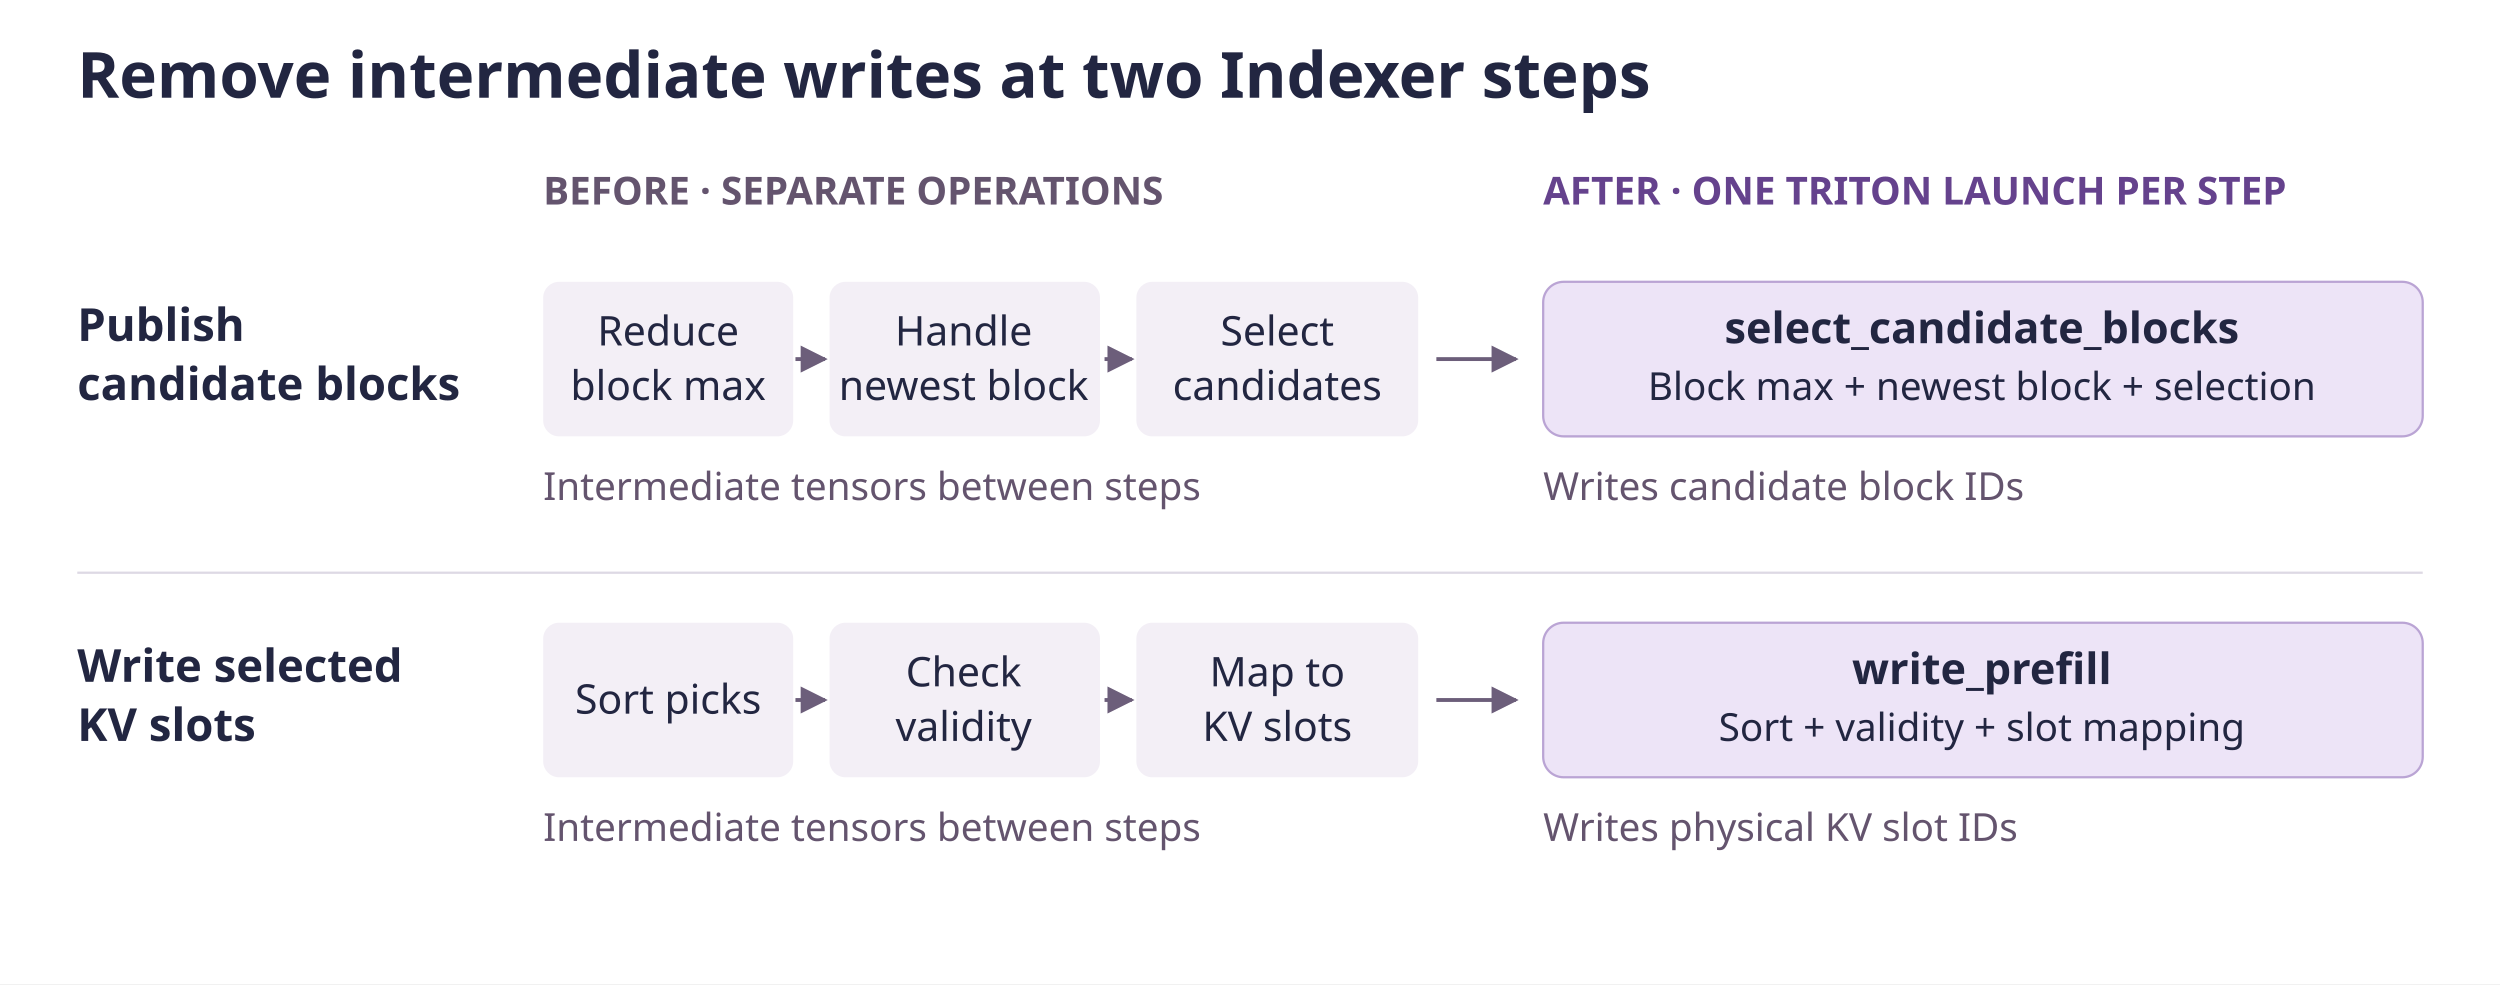
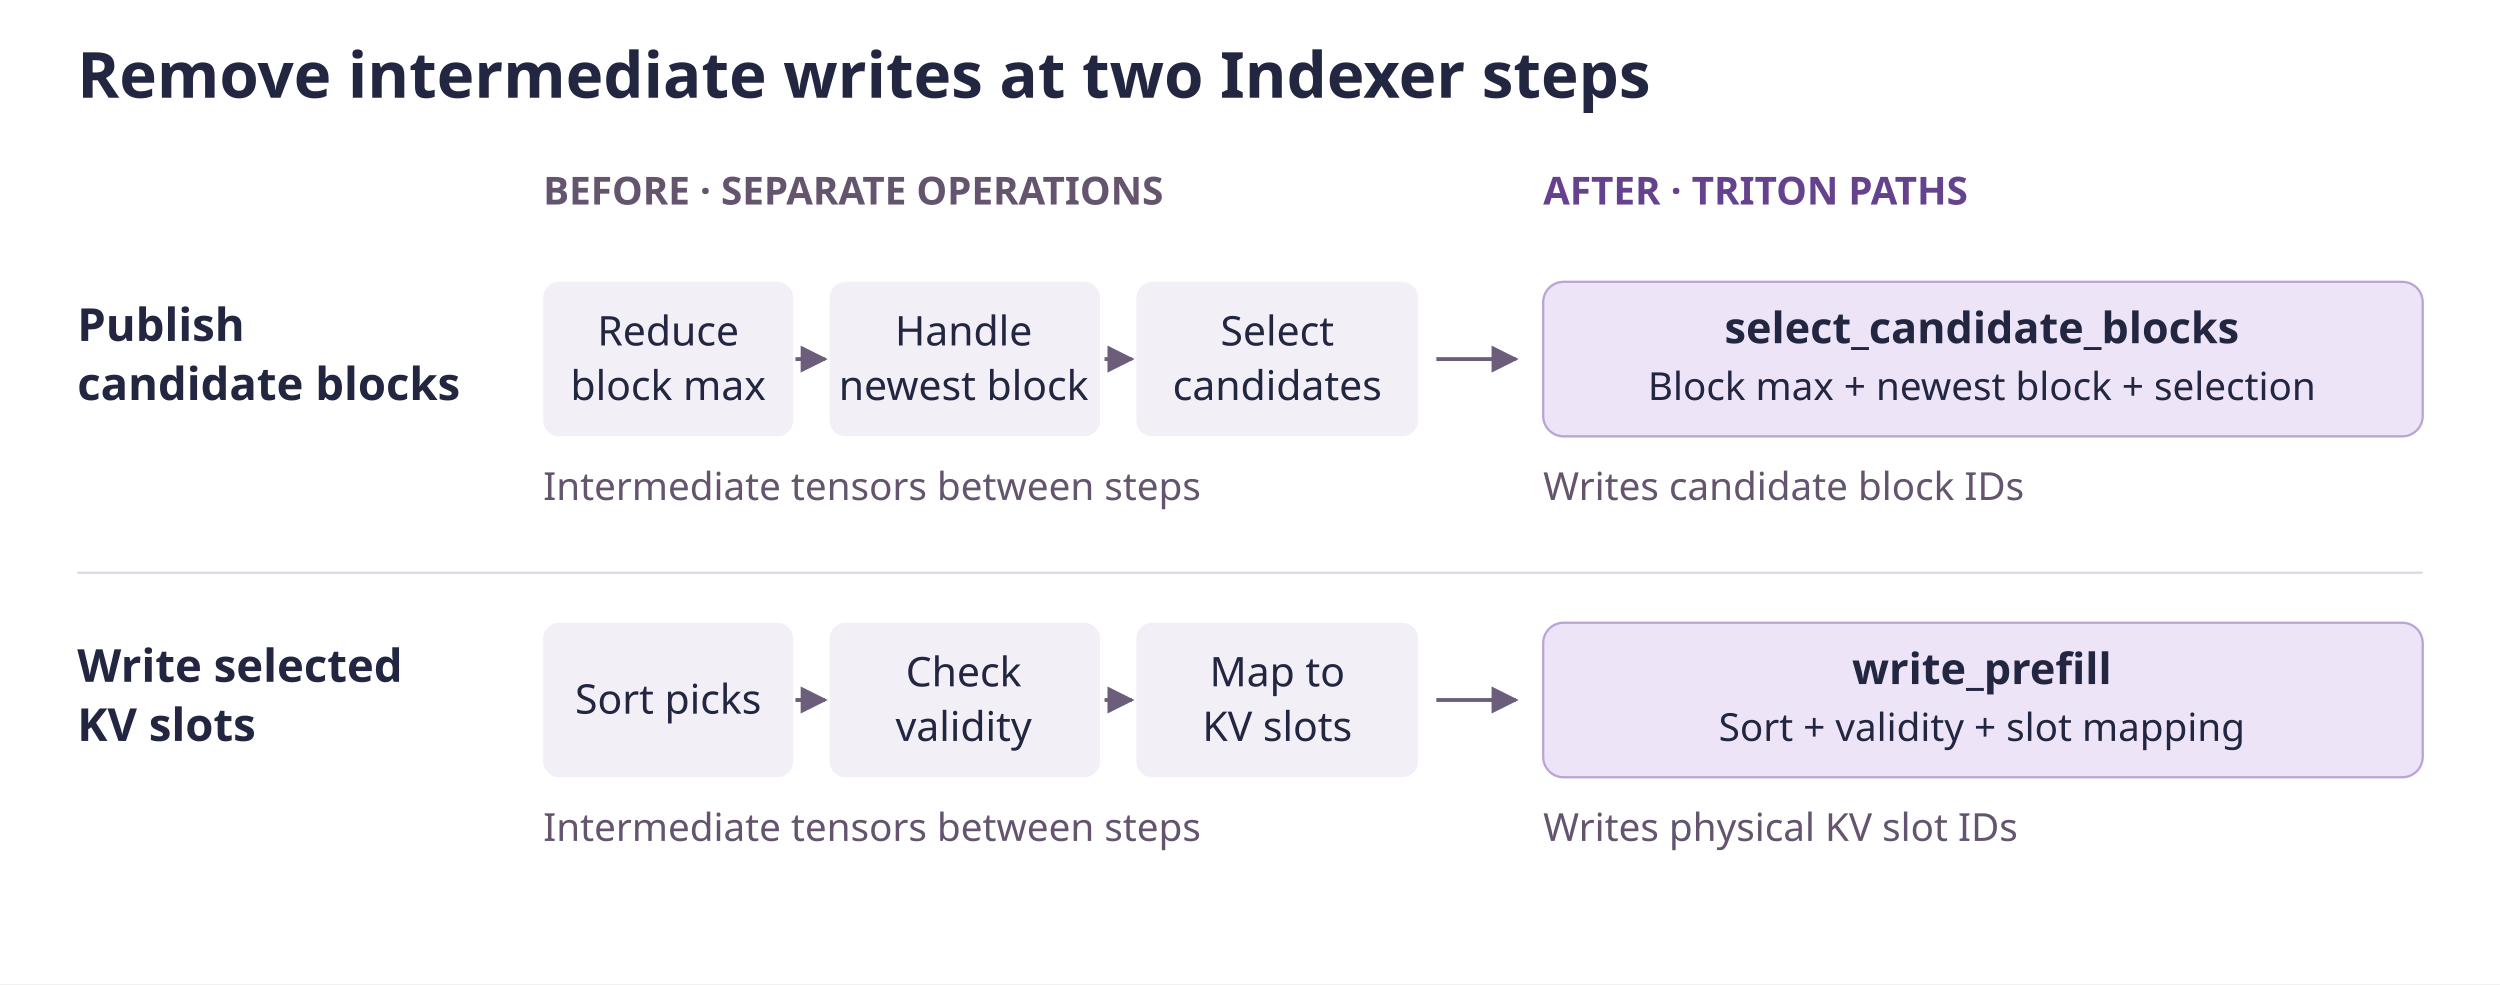
<svg xmlns="http://www.w3.org/2000/svg" width="1100" height="433" viewBox="0 0 1100 433" role="img" aria-labelledby="title desc">
  <defs>
    <marker id="arrow" viewBox="0 0 10 10" refX="9" refY="5" markerWidth="7" markerHeight="7" orient="auto">
      <path d="m0 0 10 5-10 5z" fill="#6c5e7a" />
    </marker>
  </defs>
  <rect width="1100" height="433" fill="#fff" />
  <g font-family="system-ui, sans-serif" fill="#222641">
    <text x="34" y="43" font-size="28" font-weight="700">Remove intermediate writes at two Indexer steps</text>
    <text x="239" y="90" font-size="17" font-weight="750" fill="#64546e">BEFORE · SEPARATE OPERATIONS</text>
-     <text x="679" y="90" font-size="17" font-weight="750" fill="#65428d">AFTER · ONE TRITON LAUNCH PER STEP</text>
+     <text x="679" y="90" font-size="17" font-weight="750" fill="#65428d">AFTER · TRITON PATHS</text>
    <path d="M34 252h1032" stroke="#ddd9e4" />
    <g font-size="20" font-weight="700">
      <text x="34" y="150">Publish</text>
      <text x="34" y="176">candidate blocks</text>
      <text x="34" y="300">Write selected</text>
      <text x="34" y="326">KV slots</text>
    </g>
    <g fill="#f3eff6">
      <rect x="239" y="124" width="110" height="68" rx="7" />
      <rect x="365" y="124" width="119" height="68" rx="7" />
      <rect x="500" y="124" width="124" height="68" rx="7" />
      <rect x="239" y="274" width="110" height="68" rx="7" />
      <rect x="365" y="274" width="119" height="68" rx="7" />
      <rect x="500" y="274" width="124" height="68" rx="7" />
    </g>
    <g font-size="18" text-anchor="middle">
      <text x="294" y="152">Reduce</text>
      <text x="294" y="176">block max</text>
      <text x="424" y="152">Handle</text>
      <text x="424" y="176">newest block</text>
      <text x="562" y="152">Select</text>
      <text x="562" y="176">candidates</text>
      <text x="294" y="314">Sort picks</text>
      <text x="424" y="302">Check</text>
      <text x="424" y="326">validity</text>
      <text x="562" y="302">Map to</text>
      <text x="562" y="326">KV slots</text>
    </g>
    <g fill="none" stroke="#6c5e7a" stroke-width="1.7" marker-end="url(#arrow)">
      <path d="M350 158h13" />
      <path d="M486 158h12" />
      <path d="M350 308h13" />
      <path d="M486 308h12" />
      <path d="M632 158h35" />
      <path d="M632 308h35" />
    </g>
    <g fill="#ede4f7" stroke="#baa4d4">
      <rect x="679" y="124" width="387" height="68" rx="9" />
      <rect x="679" y="274" width="387" height="68" rx="9" />
    </g>
    <g text-anchor="middle">
      <text x="872" y="151" font-size="19" font-weight="700">select_candidate_blocks</text>
      <text x="872" y="176" font-size="17">Block max + newest block + selection</text>
      <text x="872" y="301" font-size="19" font-weight="700">write_prefill</text>
      <text x="872" y="326" font-size="17">Sort + validity + slot mapping</text>
    </g>
    <g font-size="17" fill="#64546e">
      <text x="239" y="220">Intermediate tensors between steps</text>
      <text x="679" y="220">Writes candidate block IDs</text>
      <text x="239" y="370">Intermediate tensors between steps</text>
      <text x="679" y="370">Writes physical KV slot IDs</text>
    </g>
  </g>
</svg>
